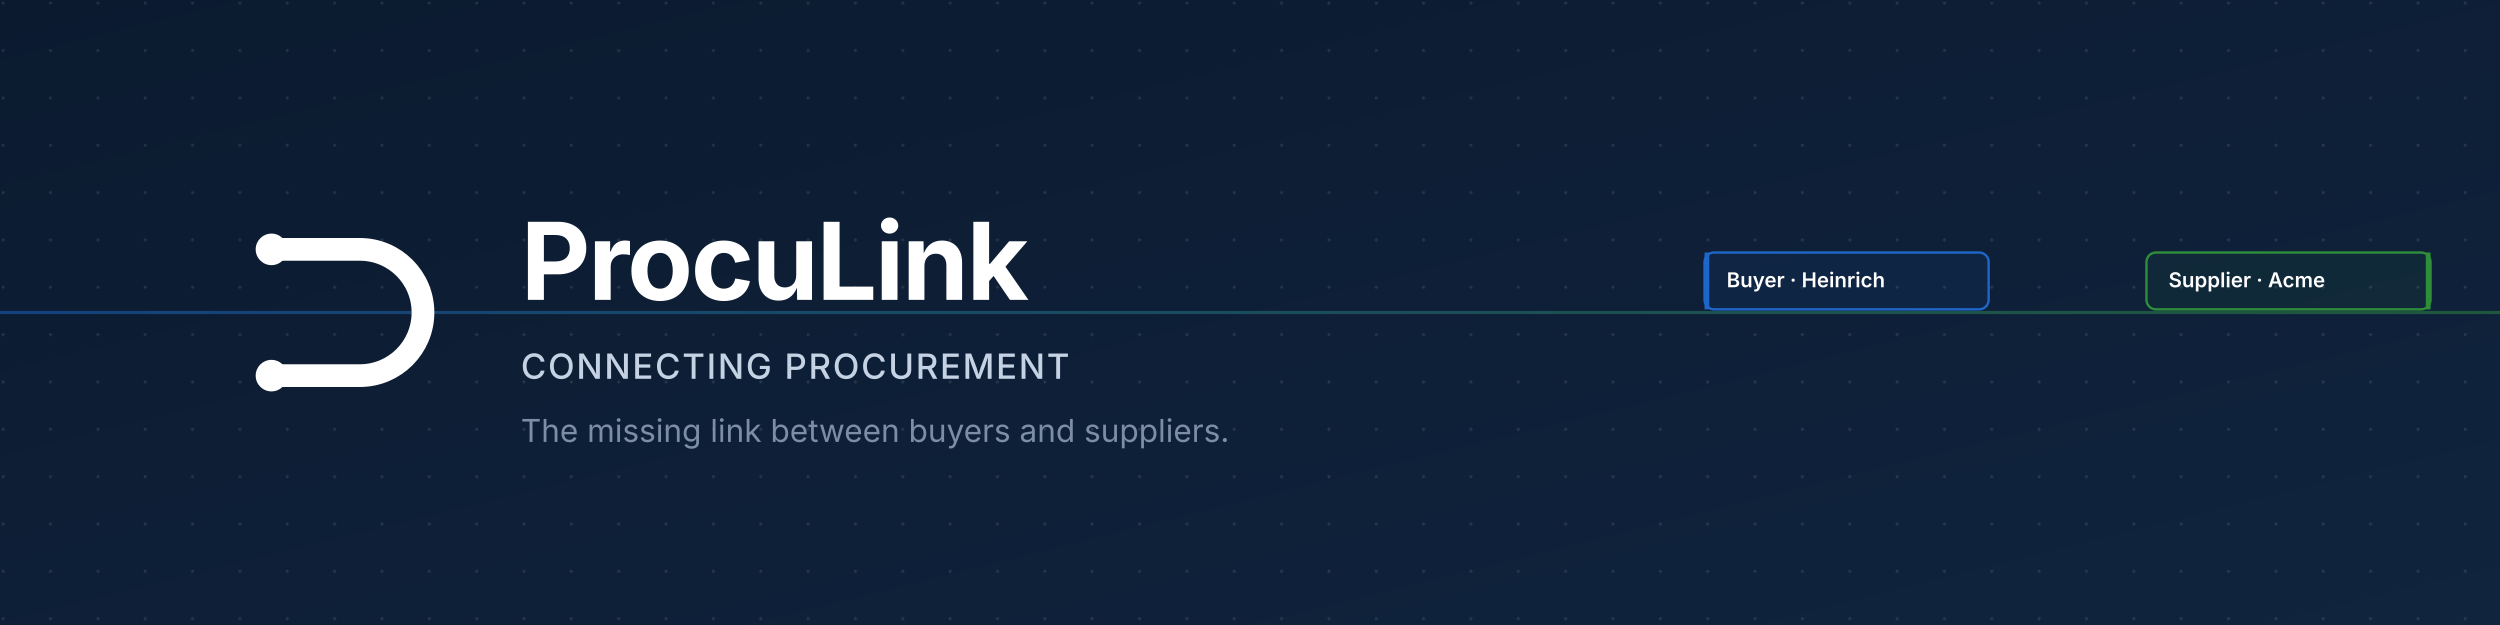
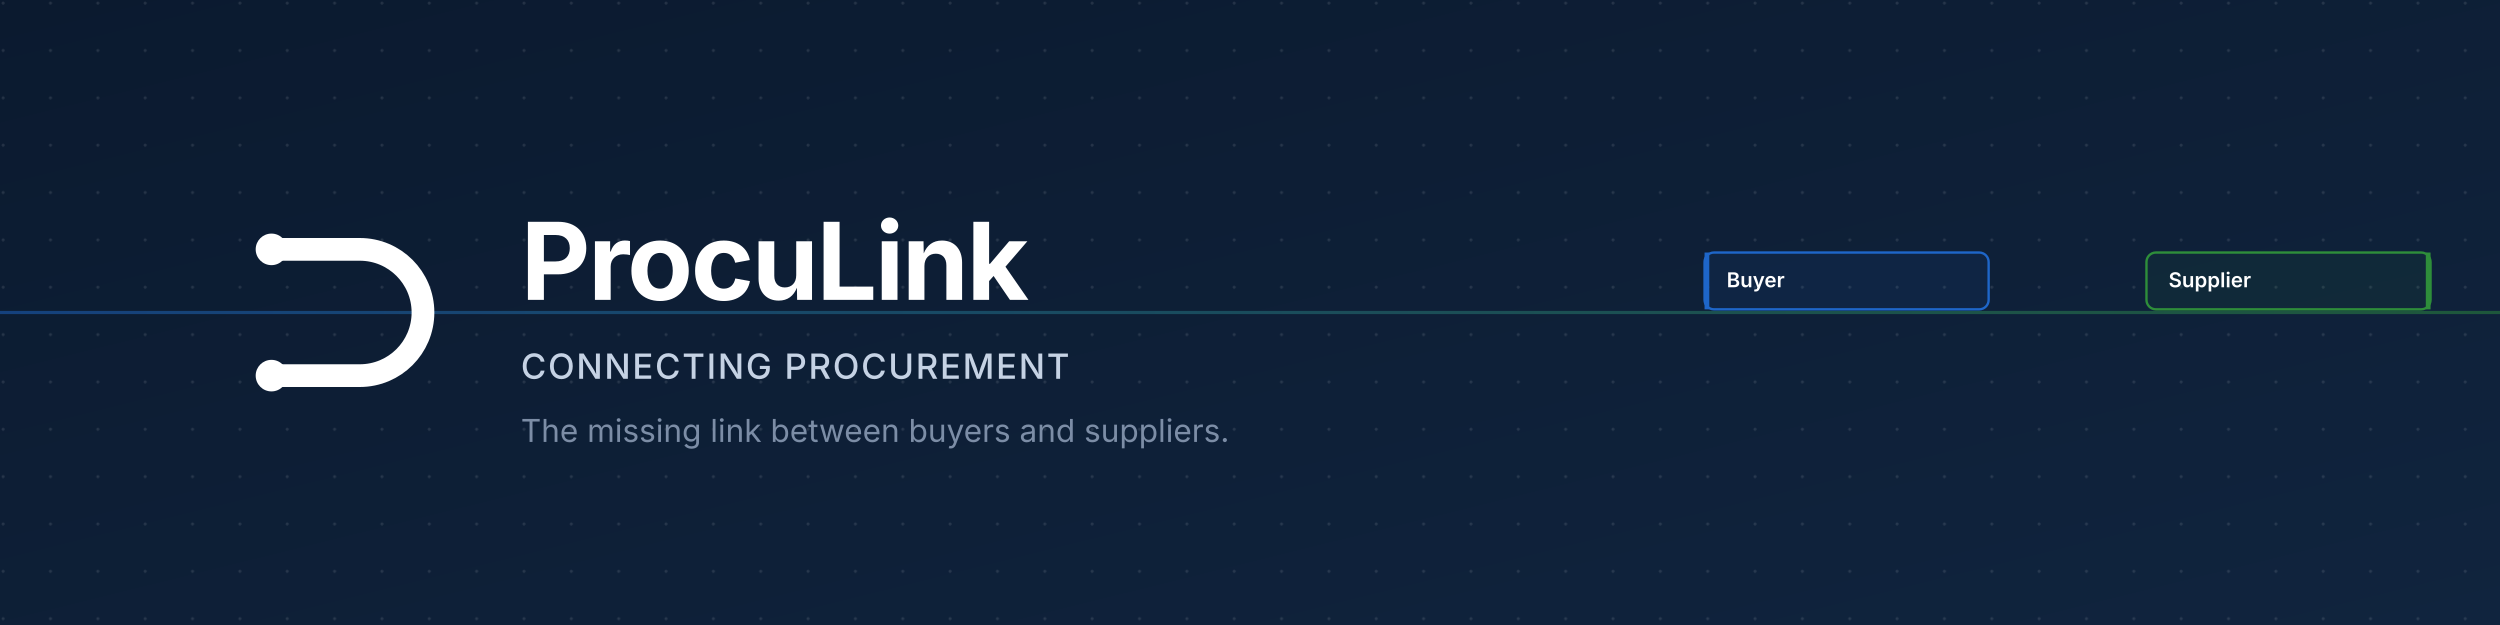
<svg xmlns="http://www.w3.org/2000/svg" viewBox="0 0 1584 396" fill="none" role="img" aria-label="ProcuLink — Connecting Procurement">
  <defs>
    <linearGradient id="bg" x1="0" x2="1" y1="0" y2="1">
      <stop offset="0%" stop-color="#0B1A2F" />
      <stop offset="100%" stop-color="#10243E" />
    </linearGradient>
    <linearGradient id="spine" x1="0" x2="1">
      <stop offset="0%" stop-color="#1E66C9" />
      <stop offset="100%" stop-color="#2E8E3A" />
    </linearGradient>
    <pattern id="dotgrid" x="0" y="0" width="30" height="30" patternUnits="userSpaceOnUse">
      <circle cx="2" cy="2" r="1" fill="#FFFFFF" opacity="0.10" />
    </pattern>
  </defs>
  <rect width="1584" height="396" fill="url(#bg)" />
  <rect width="1584" height="396" fill="url(#dotgrid)" />
  <rect x="0" y="197" width="1584" height="2" fill="url(#spine)" opacity="0.50" />
  <g transform="translate(140, 118) scale(4)">
    <path d="M8 10h14a10 10 0 0 1 10 10v0a10 10 0 0 1-10 10H8" stroke="#FFFFFF" stroke-width="3.6" stroke-linecap="round" fill="none" />
    <circle cx="8" cy="10" r="2.5" fill="#FFFFFF" />
    <circle cx="8" cy="30" r="2.5" fill="#FFFFFF" />
  </g>
  <text x="330" y="190" font-family="Inter, system-ui, sans-serif" font-weight="700" font-size="68" letter-spacing="-0.02em" fill="#FFFFFF">ProcuLink</text>
  <text x="330" y="240" font-family="Inter, system-ui, sans-serif" font-weight="500" font-size="22" letter-spacing="0.05em" fill="#C5D2E4">CONNECTING PROCUREMENT</text>
  <text x="330" y="280" font-family="Inter, system-ui, sans-serif" font-weight="400" font-size="20" fill="#7C8DA6">The missing link between buyers and suppliers.</text>
  <g transform="translate(1080, 160)">
    <rect x="0" y="0" width="180" height="36" rx="6" stroke="#1E66C9" stroke-width="1.5" fill="rgba(30,102,201,0.08)" />
    <rect x="0" y="0" width="3" height="36" fill="#1E66C9" />
-     <text x="14" y="22" font-family="Inter, system-ui, sans-serif" font-weight="600" font-size="13" fill="#FFFFFF">Buyer · Heinrich</text>
+     <text x="14" y="22" font-family="Inter, system-ui, sans-serif" font-weight="600" font-size="13" fill="#FFFFFF">Buyer</text>
    <line x1="180" y1="18" x2="280" y2="18" stroke="url(#spine)" stroke-width="2" />
    <rect x="280" y="0" width="180" height="36" rx="6" stroke="#2E8E3A" stroke-width="1.5" fill="rgba(46,142,58,0.08)" />
    <rect x="457" y="0" width="3" height="36" fill="#2E8E3A" />
-     <text x="294" y="22" font-family="Inter, system-ui, sans-serif" font-weight="600" font-size="13" fill="#FFFFFF">Supplier · Acme</text>
+     <text x="294" y="22" font-family="Inter, system-ui, sans-serif" font-weight="600" font-size="13" fill="#FFFFFF">Supplier</text>
  </g>
</svg>
